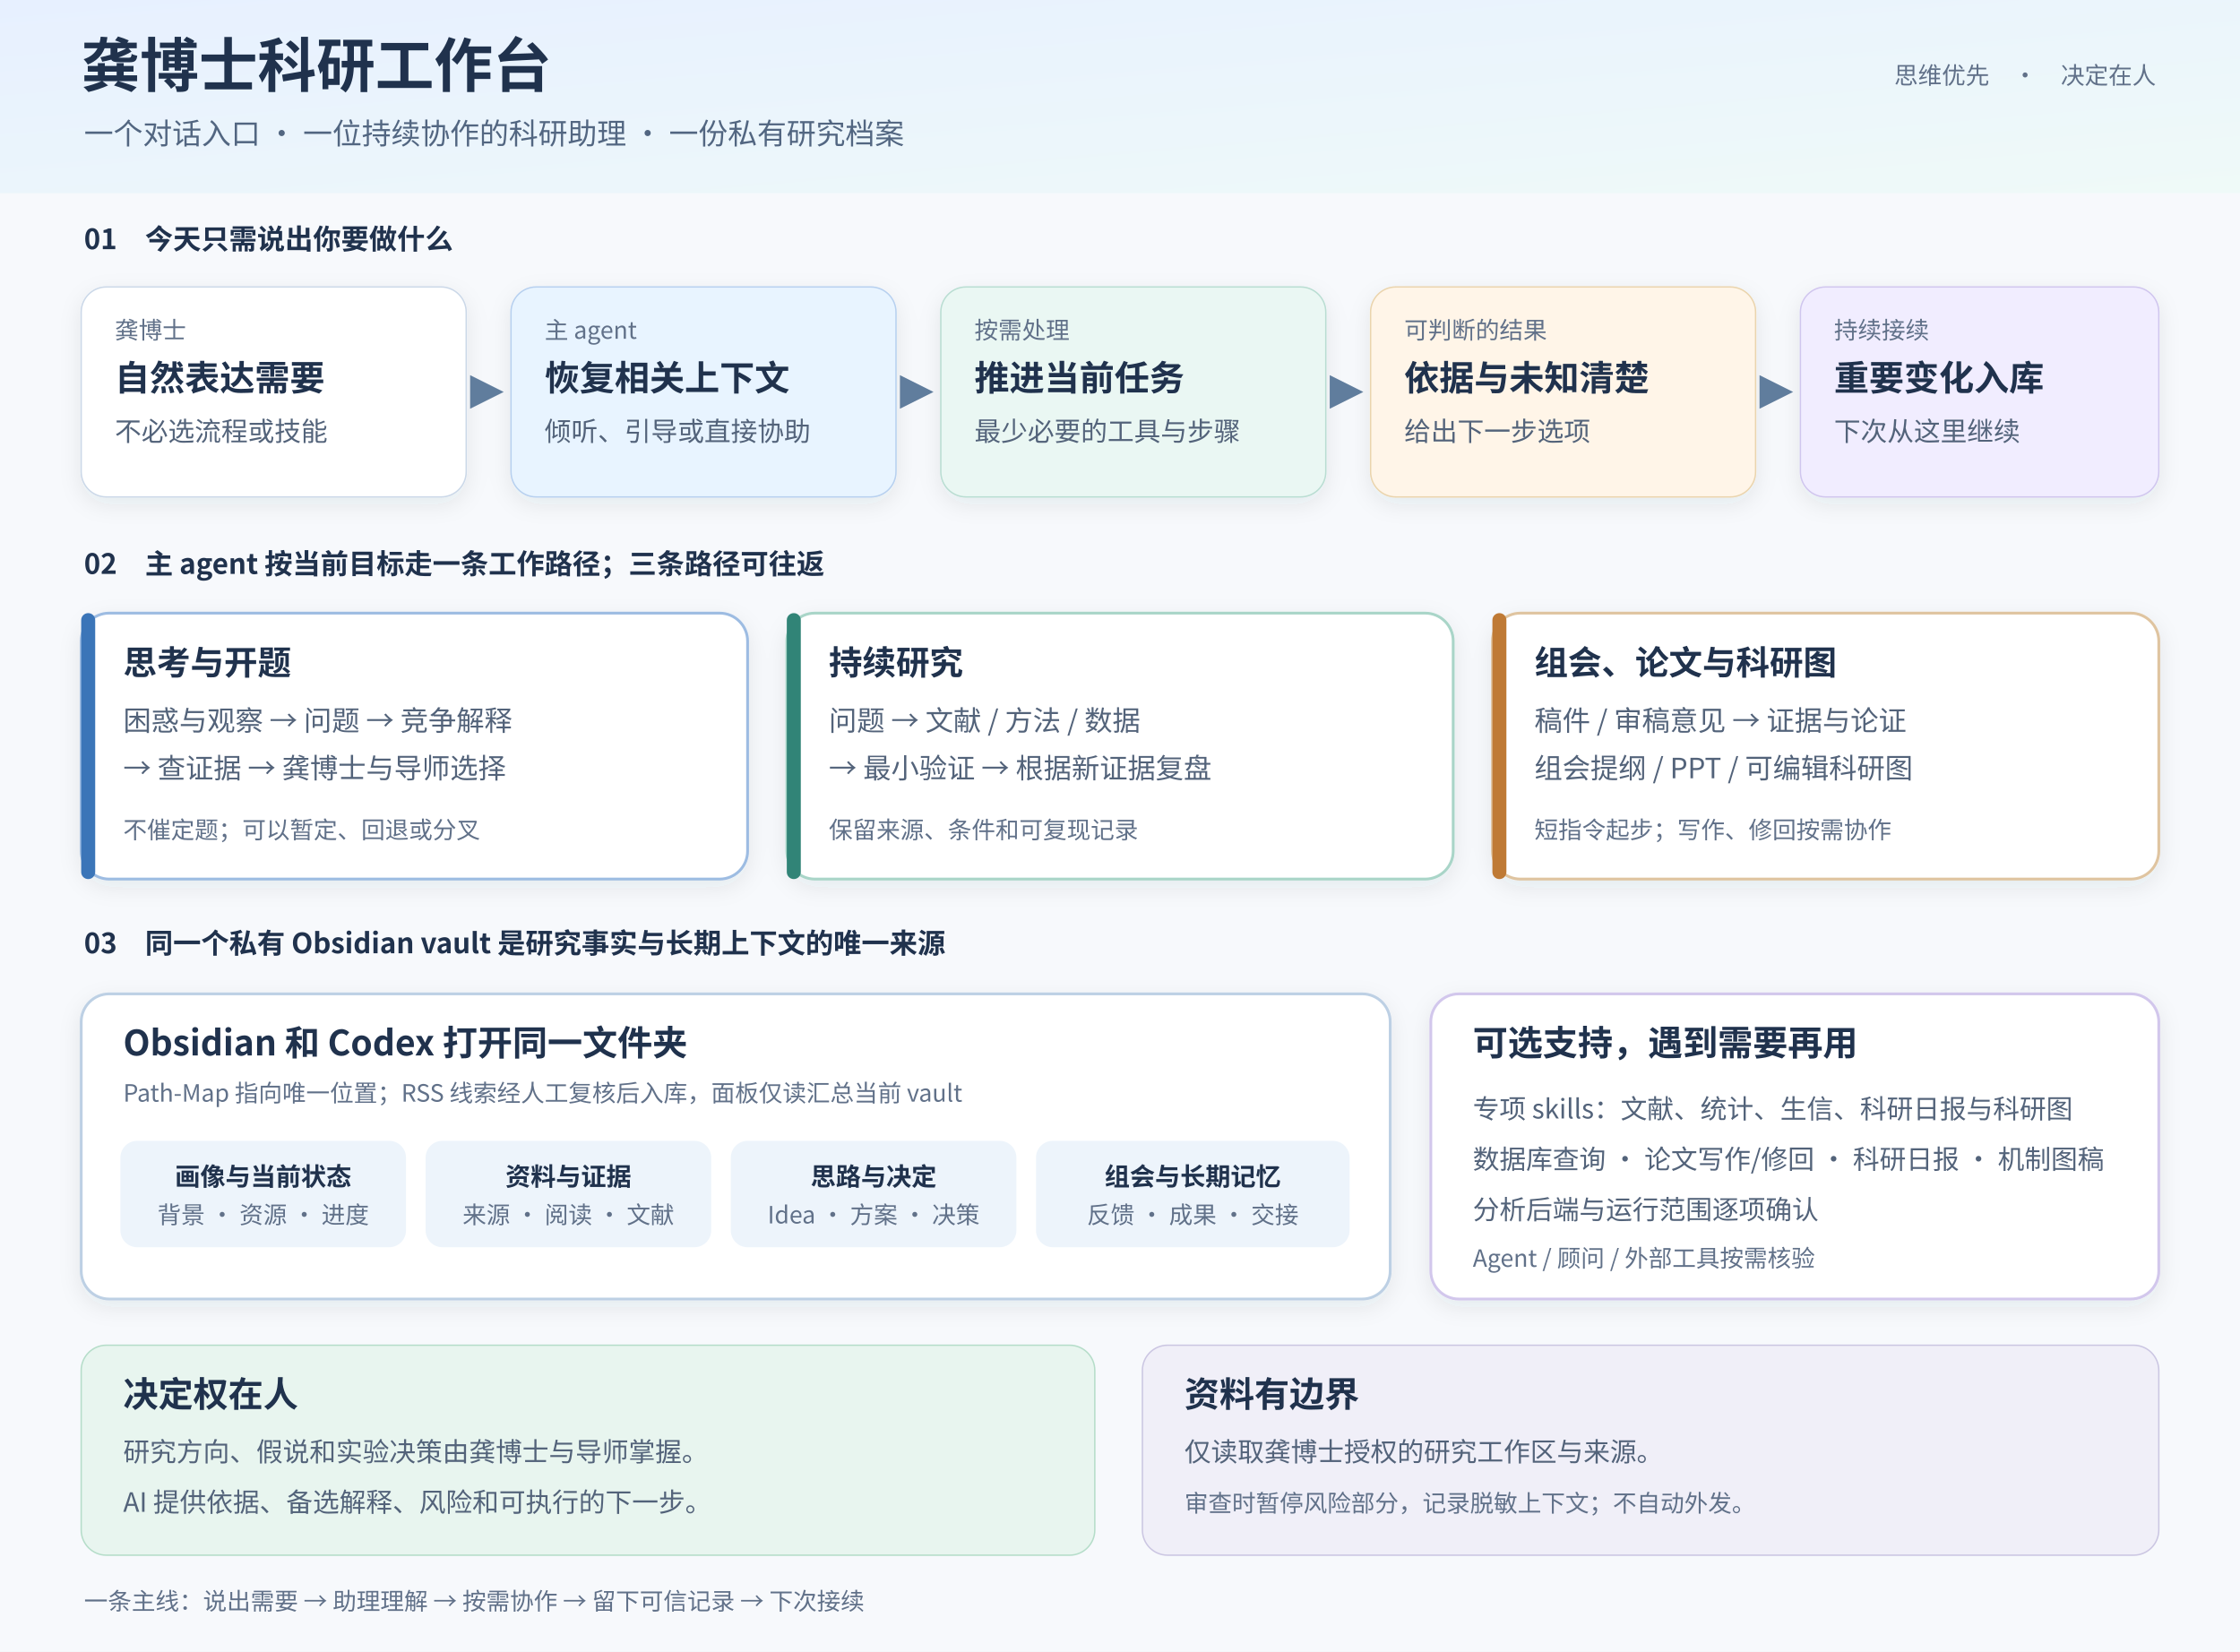
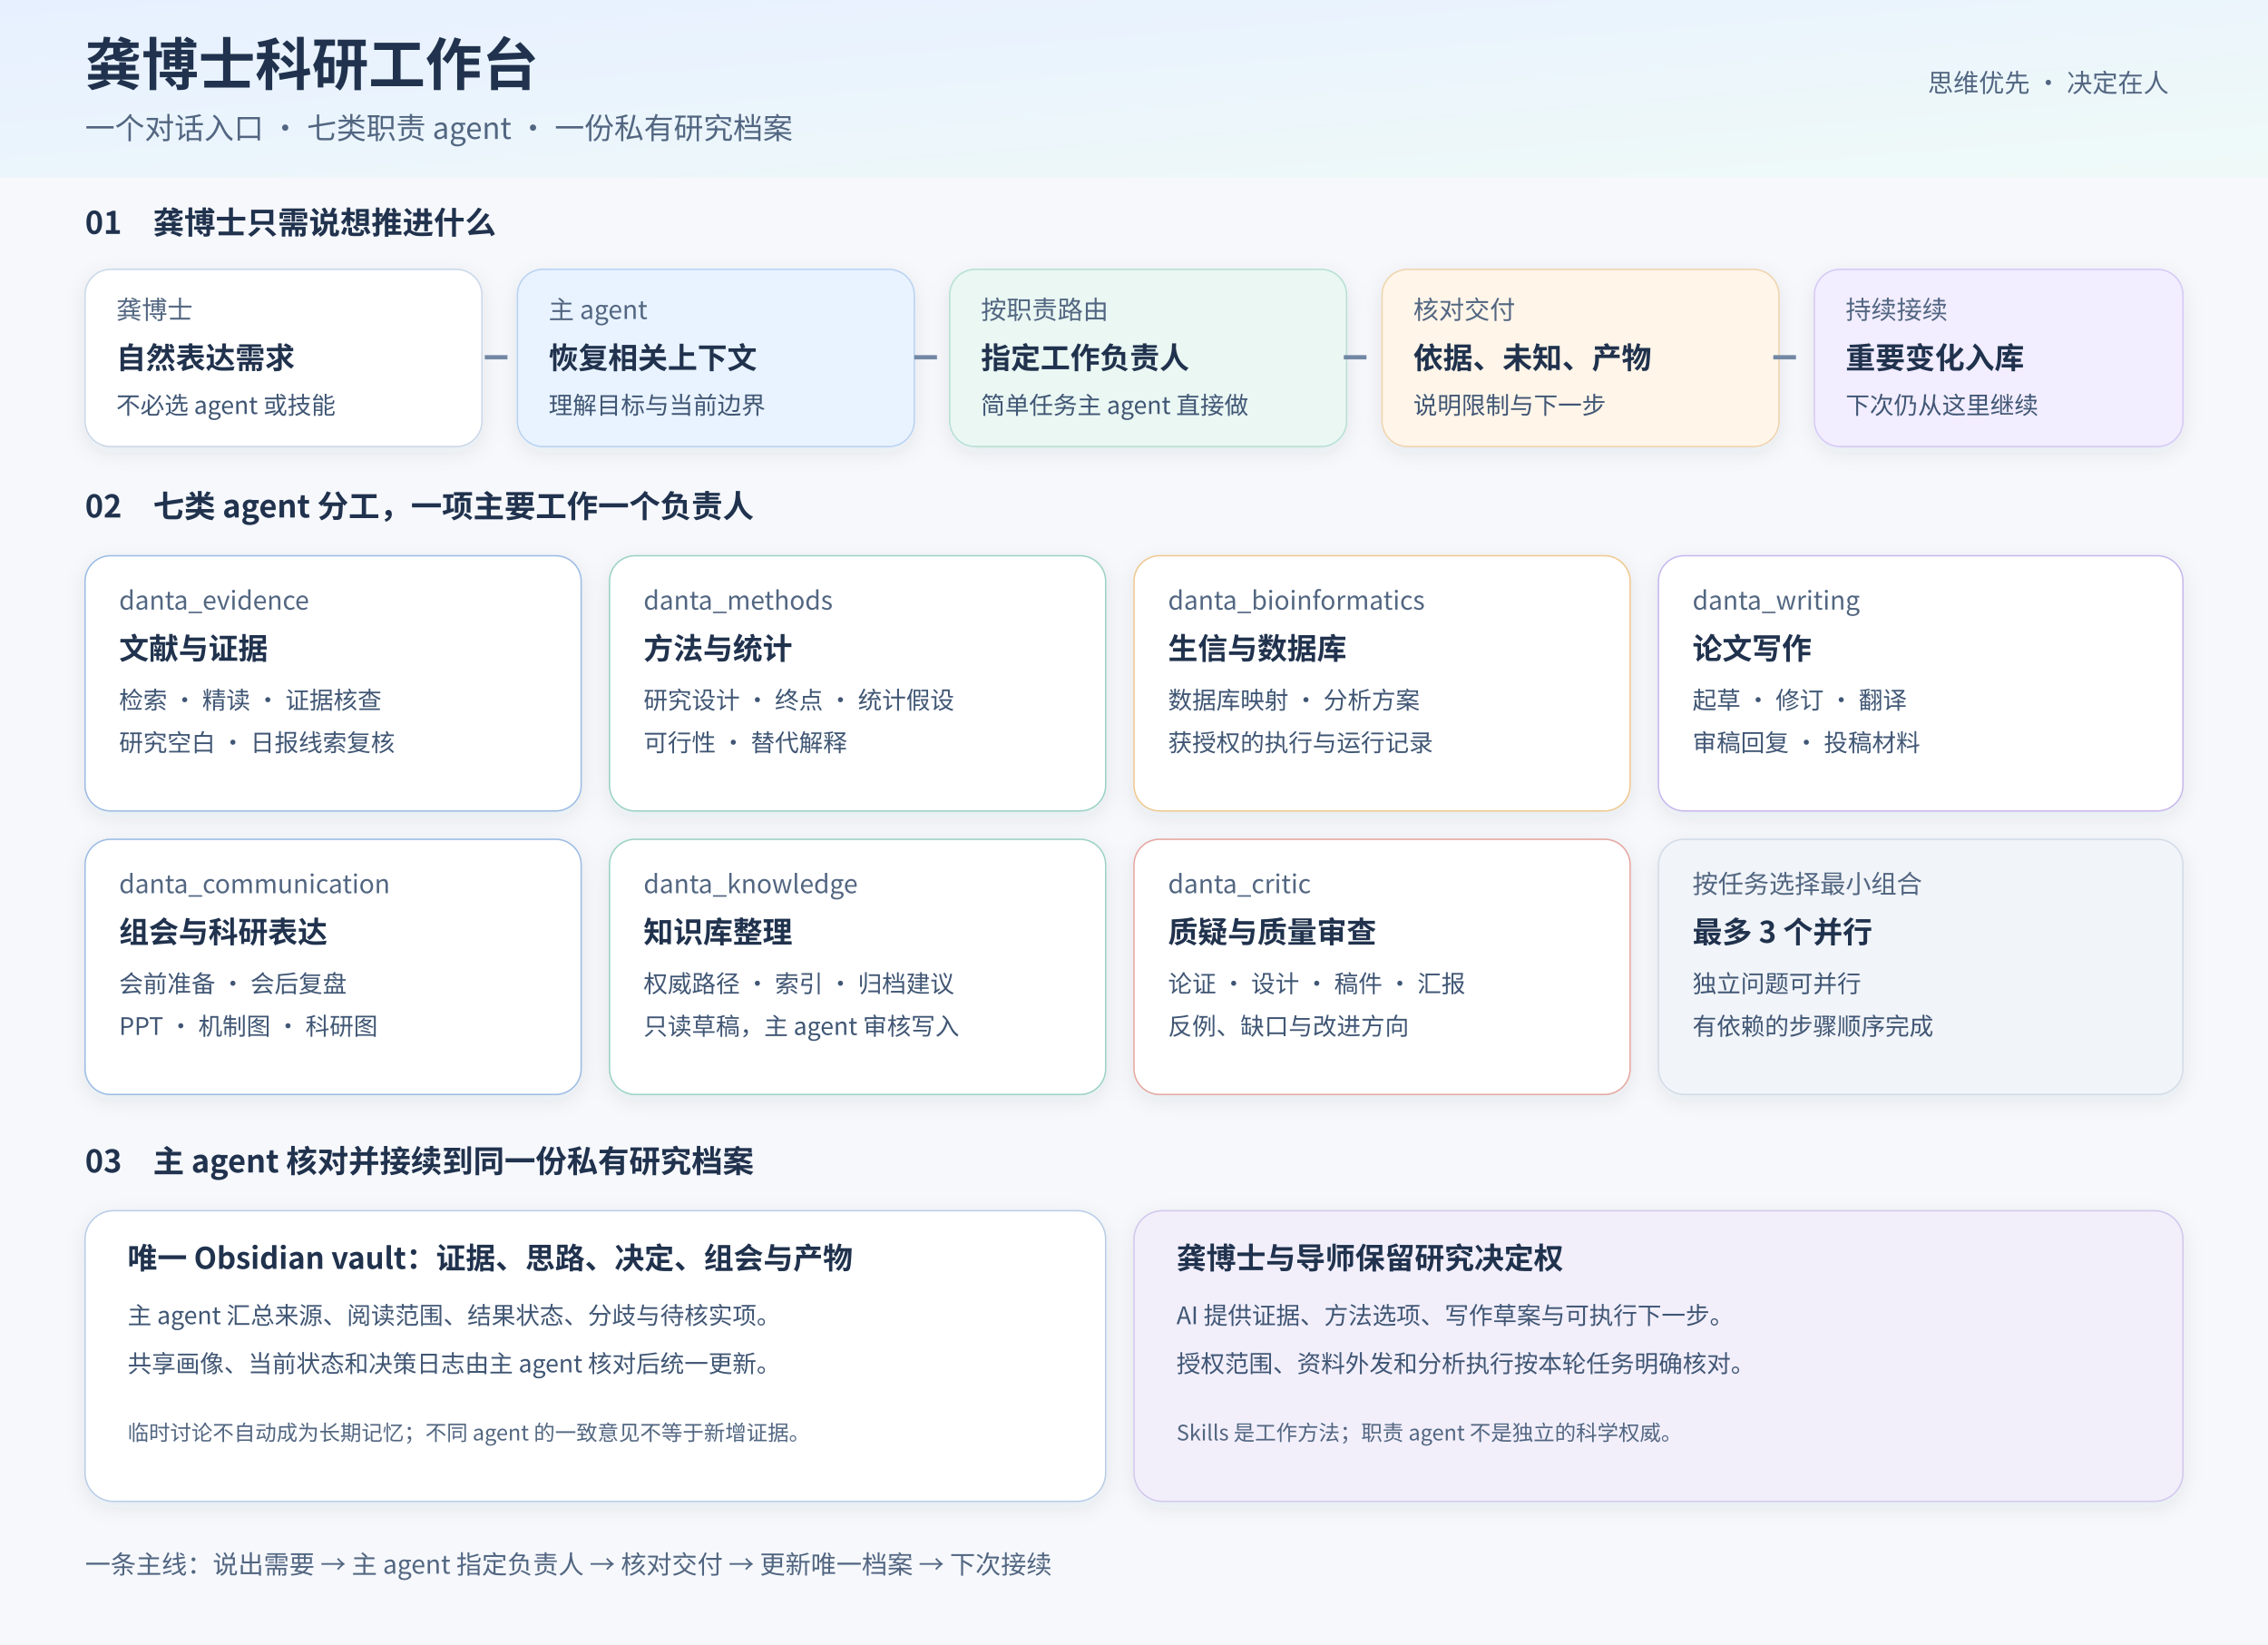
- <svg xmlns="http://www.w3.org/2000/svg" width="1600" height="1180" viewBox="0 0 1600 1180">
+ <svg xmlns="http://www.w3.org/2000/svg" width="1600" height="1160" viewBox="0 0 1600 1160">
  <defs>
    <linearGradient id="head" x1="0" y1="0" x2="1" y2="1">
      <stop offset="0" stop-color="#e7f0ff" />
      <stop offset="1" stop-color="#effaf8" />
    </linearGradient>
    <filter id="shadow" x="-10%" y="-10%" width="120%" height="130%">
-       <feDropShadow dx="0" dy="5" stdDeviation="8" flood-color="#22324d" flood-opacity=".08" />
+       <feDropShadow dx="0" dy="4" stdDeviation="7" flood-color="#22324d" flood-opacity=".08" />
    </filter>
    <style>
      text { font-family: "Hiragino Sans GB", "PingFang SC", "Noto Sans CJK SC", sans-serif; fill: #20324d; }
-       .title { font-size: 42px; font-weight: 700; }
+       .title { font-size: 40px; font-weight: 700; }
      .subtitle { font-size: 21px; fill: #526681; }
-       .step { font-size: 20px; font-weight: 700; }
-       .head { font-size: 25px; font-weight: 700; }
-       .body { font-size: 19px; fill: #53637a; }
-       .small { font-size: 17px; fill: #617189; }
-       .lane-title { font-size: 24px; font-weight: 700; }
-       .lane-body { font-size: 20px; fill: #53637a; }
-       .tag { font-size: 18px; font-weight: 600; }
-       .white { fill: #fff; }
-       .navy { fill: #123056; }
+       .section { font-size: 22px; font-weight: 700; }
+       .label { font-size: 18px; fill: #526681; }
+       .cardtitle { font-size: 21px; font-weight: 700; }
+       .body { font-size: 17px; fill: #405674; }
+       .small { font-size: 15px; fill: #526681; }
    </style>
-     <marker id="arrow" viewBox="0 0 10 10" refX="8" refY="5" markerWidth="8" markerHeight="8" orient="auto-start-reverse">
-       <path d="M0,0 L10,5 L0,10 z" fill="#607d9d" />
-     </marker>
  </defs>
-   <rect width="1600" height="1180" fill="#f7f9fc" />
-   <rect x="0" y="0" width="1600" height="138" fill="url(#head)" />
-   <text x="58" y="62" class="title">龚博士科研工作台</text>
-   <text x="60" y="103" class="subtitle">一个对话入口 · 一位持续协作的科研助理 · 一份私有研究档案</text>
-   <text x="1540" y="60" text-anchor="end" class="small">思维优先　·　决定在人</text>
-   <text x="60" y="178" class="step">01　今天只需说出你要做什么</text>
+   <rect width="1600" height="1160" fill="#f6f8fc" />
+   <rect width="1600" height="125" fill="url(#head)" />
+   <text x="60" y="60" class="title">龚博士科研工作台</text>
+   <text x="60" y="98" class="subtitle">一个对话入口 · 七类职责 agent · 一份私有研究档案</text>
+   <text x="1360" y="65" class="label">思维优先 · 决定在人</text>
+   <text x="60" y="165" class="section">01　龚博士只需说想推进什么</text>
  <g filter="url(#shadow)">
-     <rect x="58" y="205" width="275" height="150" rx="18" fill="#fff" stroke="#cbd8e8" />
-     <rect x="365" y="205" width="275" height="150" rx="18" fill="#e8f4ff" stroke="#b7d0ef" />
-     <rect x="672" y="205" width="275" height="150" rx="18" fill="#eaf7f3" stroke="#b9ddd2" />
-     <rect x="979" y="205" width="275" height="150" rx="18" fill="#fff5e8" stroke="#ead4ad" />
-     <rect x="1286" y="205" width="256" height="150" rx="18" fill="#f1edff" stroke="#d0c6ee" />
+     <rect x="60" y="190" width="280" height="125" rx="18" fill="#fff" stroke="#cad7e8" />
+     <rect x="365" y="190" width="280" height="125" rx="18" fill="#e9f3ff" stroke="#b8d2f1" />
+     <rect x="670" y="190" width="280" height="125" rx="18" fill="#eaf7f3" stroke="#b8dfd3" />
+     <rect x="975" y="190" width="280" height="125" rx="18" fill="#fff5e9" stroke="#efd3ae" />
+     <rect x="1280" y="190" width="260" height="125" rx="18" fill="#f2edff" stroke="#d5c9f5" />
  </g>
-   <path d="M337 280 H355" stroke="#607d9d" stroke-width="3" marker-end="url(#arrow)" />
-   <path d="M644 280 H662" stroke="#607d9d" stroke-width="3" marker-end="url(#arrow)" />
-   <path d="M951 280 H969" stroke="#607d9d" stroke-width="3" marker-end="url(#arrow)" />
-   <path d="M1258 280 H1276" stroke="#607d9d" stroke-width="3" marker-end="url(#arrow)" />
-   <text x="82" y="242" class="small">龚博士</text>
-   <text x="82" y="279" class="head">自然表达需要</text>
-   <text x="82" y="315" class="body">不必选流程或技能</text>
-   <text x="389" y="242" class="small">主 agent</text>
-   <text x="389" y="279" class="head">恢复相关上下文</text>
-   <text x="389" y="315" class="body">倾听、引导或直接协助</text>
-   <text x="696" y="242" class="small">按需处理</text>
-   <text x="696" y="279" class="head">推进当前任务</text>
-   <text x="696" y="315" class="body">最少必要的工具与步骤</text>
-   <text x="1003" y="242" class="small">可判断的结果</text>
-   <text x="1003" y="279" class="head">依据与未知清楚</text>
-   <text x="1003" y="315" class="body">给出下一步选项</text>
-   <text x="1310" y="242" class="small">持续接续</text>
-   <text x="1310" y="279" class="head">重要变化入库</text>
-   <text x="1310" y="315" class="body">下次从这里继续</text>
-   <text x="60" y="410" class="step">02　主 agent 按当前目标走一条工作路径；三条路径可往返</text>
+   <text x="82" y="225" class="label">龚博士</text>
+   <text x="82" y="260" class="cardtitle">自然表达需求</text>
+   <text x="82" y="292" class="body">不必选 agent 或技能</text>
+   <text x="387" y="225" class="label">主 agent</text>
+   <text x="387" y="260" class="cardtitle">恢复相关上下文</text>
+   <text x="387" y="292" class="body">理解目标与当前边界</text>
+   <text x="692" y="225" class="label">按职责路由</text>
+   <text x="692" y="260" class="cardtitle">指定工作负责人</text>
+   <text x="692" y="292" class="body">简单任务主 agent 直接做</text>
+   <text x="997" y="225" class="label">核对交付</text>
+   <text x="997" y="260" class="cardtitle">依据、未知、产物</text>
+   <text x="997" y="292" class="body">说明限制与下一步</text>
+   <text x="1302" y="225" class="label">持续接续</text>
+   <text x="1302" y="260" class="cardtitle">重要变化入库</text>
+   <text x="1302" y="292" class="body">下次仍从这里继续</text>
+   <path d="M342 252h16m287 0h16m287 0h16m287 0h16" stroke="#7187a4" stroke-width="3" />
+   <text x="60" y="365" class="section">02　七类 agent 分工，一项主要工作一个负责人</text>
  <g filter="url(#shadow)">
-     <rect x="58" y="438" width="476" height="190" rx="20" fill="#fff" stroke="#9dbce2" stroke-width="2" />
-     <rect x="562" y="438" width="476" height="190" rx="20" fill="#fff" stroke="#a9d5c8" stroke-width="2" />
-     <rect x="1066" y="438" width="476" height="190" rx="20" fill="#fff" stroke="#dfc4a0" stroke-width="2" />
+     <rect x="60" y="392" width="350" height="180" rx="18" fill="#fff" stroke="#9cbbe3" />
+     <rect x="430" y="392" width="350" height="180" rx="18" fill="#fff" stroke="#9bd2c3" />
+     <rect x="800" y="392" width="350" height="180" rx="18" fill="#fff" stroke="#efc88f" />
+     <rect x="1170" y="392" width="370" height="180" rx="18" fill="#fff" stroke="#c7b8ed" />
+     <rect x="60" y="592" width="350" height="180" rx="18" fill="#fff" stroke="#9cbbe3" />
+     <rect x="430" y="592" width="350" height="180" rx="18" fill="#fff" stroke="#9bd2c3" />
+     <rect x="800" y="592" width="350" height="180" rx="18" fill="#fff" stroke="#e5a6a0" />
+     <rect x="1170" y="592" width="370" height="180" rx="18" fill="#f1f4f8" stroke="#d2dbe7" />
  </g>
-   <rect x="58" y="438" width="10" height="190" rx="5" fill="#3b75b8" />
-   <rect x="562" y="438" width="10" height="190" rx="5" fill="#318477" />
-   <rect x="1066" y="438" width="10" height="190" rx="5" fill="#bf7a35" />
-   <text x="88" y="482" class="lane-title">思考与开题</text>
-   <text x="88" y="522" class="lane-body">困惑与观察 → 问题 → 竞争解释</text>
-   <text x="88" y="556" class="lane-body">→ 查证据 → 龚博士与导师选择</text>
-   <text x="88" y="599" class="small">不催定题；可以暂定、回退或分叉</text>
-   <text x="592" y="482" class="lane-title">持续研究</text>
-   <text x="592" y="522" class="lane-body">问题 → 文献 / 方法 / 数据</text>
-   <text x="592" y="556" class="lane-body">→ 最小验证 → 根据新证据复盘</text>
-   <text x="592" y="599" class="small">保留来源、条件和可复现记录</text>
-   <text x="1096" y="482" class="lane-title">组会、论文与科研图</text>
-   <text x="1096" y="522" class="lane-body">稿件 / 审稿意见 → 证据与论证</text>
-   <text x="1096" y="556" class="lane-body">组会提纲 / PPT / 可编辑科研图</text>
-   <text x="1096" y="599" class="small">短指令起步；写作、修回按需协作</text>
-   <text x="60" y="681" class="step">03　同一个私有 Obsidian vault 是研究事实与长期上下文的唯一来源</text>
+   <text x="84" y="430" class="label">danta_evidence</text>
+   <text x="84" y="465" class="cardtitle">文献与证据</text>
+   <text x="84" y="500" class="body">检索 · 精读 · 证据核查</text>
+   <text x="84" y="530" class="body">研究空白 · 日报线索复核</text>
+   <text x="454" y="430" class="label">danta_methods</text>
+   <text x="454" y="465" class="cardtitle">方法与统计</text>
+   <text x="454" y="500" class="body">研究设计 · 终点 · 统计假设</text>
+   <text x="454" y="530" class="body">可行性 · 替代解释</text>
+   <text x="824" y="430" class="label">danta_bioinformatics</text>
+   <text x="824" y="465" class="cardtitle">生信与数据库</text>
+   <text x="824" y="500" class="body">数据库映射 · 分析方案</text>
+   <text x="824" y="530" class="body">获授权的执行与运行记录</text>
+   <text x="1194" y="430" class="label">danta_writing</text>
+   <text x="1194" y="465" class="cardtitle">论文写作</text>
+   <text x="1194" y="500" class="body">起草 · 修订 · 翻译</text>
+   <text x="1194" y="530" class="body">审稿回复 · 投稿材料</text>
+   <text x="84" y="630" class="label">danta_communication</text>
+   <text x="84" y="665" class="cardtitle">组会与科研表达</text>
+   <text x="84" y="700" class="body">会前准备 · 会后复盘</text>
+   <text x="84" y="730" class="body">PPT · 机制图 · 科研图</text>
+   <text x="454" y="630" class="label">danta_knowledge</text>
+   <text x="454" y="665" class="cardtitle">知识库整理</text>
+   <text x="454" y="700" class="body">权威路径 · 索引 · 归档建议</text>
+   <text x="454" y="730" class="body">只读草稿，主 agent 审核写入</text>
+   <text x="824" y="630" class="label">danta_critic</text>
+   <text x="824" y="665" class="cardtitle">质疑与质量审查</text>
+   <text x="824" y="700" class="body">论证 · 设计 · 稿件 · 汇报</text>
+   <text x="824" y="730" class="body">反例、缺口与改进方向</text>
+   <text x="1194" y="630" class="label">按任务选择最小组合</text>
+   <text x="1194" y="665" class="cardtitle">最多 3 个并行</text>
+   <text x="1194" y="700" class="body">独立问题可并行</text>
+   <text x="1194" y="730" class="body">有依赖的步骤顺序完成</text>
+   <text x="60" y="827" class="section">03　主 agent 核对并接续到同一份私有研究档案</text>
  <g filter="url(#shadow)">
-     <rect x="58" y="710" width="935" height="218" rx="20" fill="#fff" stroke="#bdd0e4" stroke-width="2" />
-     <rect x="1022" y="710" width="520" height="218" rx="20" fill="#fff" stroke="#d2c7ec" stroke-width="2" />
+     <rect x="60" y="854" width="720" height="205" rx="20" fill="#fff" stroke="#b8cce7" />
+     <rect x="800" y="854" width="740" height="205" rx="20" fill="#f2effb" stroke="#d2c7ec" />
  </g>
-   <text x="88" y="754" class="head">Obsidian 和 Codex 打开同一文件夹</text>
-   <text x="88" y="787" class="small">Path-Map 指向唯一位置；RSS 线索经人工复核后入库，面板仅读汇总当前 vault</text>
-   <rect x="86" y="815" width="204" height="76" rx="12" fill="#edf4fb" />
-   <rect x="304" y="815" width="204" height="76" rx="12" fill="#edf4fb" />
-   <rect x="522" y="815" width="204" height="76" rx="12" fill="#edf4fb" />
-   <rect x="740" y="815" width="224" height="76" rx="12" fill="#edf4fb" />
-   <text x="188" y="847" text-anchor="middle" class="tag">画像与当前状态</text>
-   <text x="188" y="874" text-anchor="middle" class="small">背景 · 资源 · 进度</text>
-   <text x="406" y="847" text-anchor="middle" class="tag">资料与证据</text>
-   <text x="406" y="874" text-anchor="middle" class="small">来源 · 阅读 · 文献</text>
-   <text x="624" y="847" text-anchor="middle" class="tag">思路与决定</text>
-   <text x="624" y="874" text-anchor="middle" class="small">Idea · 方案 · 决策</text>
-   <text x="852" y="847" text-anchor="middle" class="tag">组会与长期记忆</text>
-   <text x="852" y="874" text-anchor="middle" class="small">反馈 · 成果 · 交接</text>
-   <text x="1052" y="754" class="head">可选支持，遇到需要再用</text>
-   <text x="1052" y="799" class="body">专项 skills：文献、统计、生信、科研日报与科研图</text>
-   <text x="1052" y="835" class="body">数据库查询 · 论文写作/修回 · 科研日报 · 机制图稿</text>
-   <text x="1052" y="871" class="body">分析后端与运行范围逐项确认</text>
-   <text x="1052" y="905" class="small">Agent / 顾问 / 外部工具按需核验</text>
-   <rect x="58" y="961" width="724" height="150" rx="18" fill="#e8f5ef" stroke="#b5ddc9" />
-   <rect x="816" y="961" width="726" height="150" rx="18" fill="#f0eff8" stroke="#cbc6e2" />
-   <text x="88" y="1005" class="head">决定权在人</text>
-   <text x="88" y="1044" class="body">研究方向、假说和实验决策由龚博士与导师掌握。</text>
-   <text x="88" y="1080" class="body">AI 提供依据、备选解释、风险和可执行的下一步。</text>
-   <text x="846" y="1005" class="head">资料有边界</text>
-   <text x="846" y="1044" class="body">仅读取龚博士授权的研究工作区与来源。</text>
-   <text x="846" y="1080" class="small">审查时暂停风险部分，记录脱敏上下文；不自动外发。</text>
-   <text x="60" y="1150" class="small">一条主线：说出需要 → 助理理解 → 按需协作 → 留下可信记录 → 下次接续</text>
+   <text x="90" y="895" class="cardtitle">唯一 Obsidian vault：证据、思路、决定、组会与产物</text>
+   <text x="90" y="934" class="body">主 agent 汇总来源、阅读范围、结果状态、分歧与待核实项。</text>
+   <text x="90" y="968" class="body">共享画像、当前状态和决策日志由主 agent 核对后统一更新。</text>
+   <text x="90" y="1016" class="small">临时讨论不自动成为长期记忆；不同 agent 的一致意见不等于新增证据。</text>
+   <text x="830" y="895" class="cardtitle">龚博士与导师保留研究决定权</text>
+   <text x="830" y="934" class="body">AI 提供证据、方法选项、写作草案与可执行下一步。</text>
+   <text x="830" y="968" class="body">授权范围、资料外发和分析执行按本轮任务明确核对。</text>
+   <text x="830" y="1016" class="small">Skills 是工作方法；职责 agent 不是独立的科学权威。</text>
+   <text x="60" y="1110" class="label">一条主线：说出需要 → 主 agent 指定负责人 → 核对交付 → 更新唯一档案 → 下次接续</text>
</svg>
